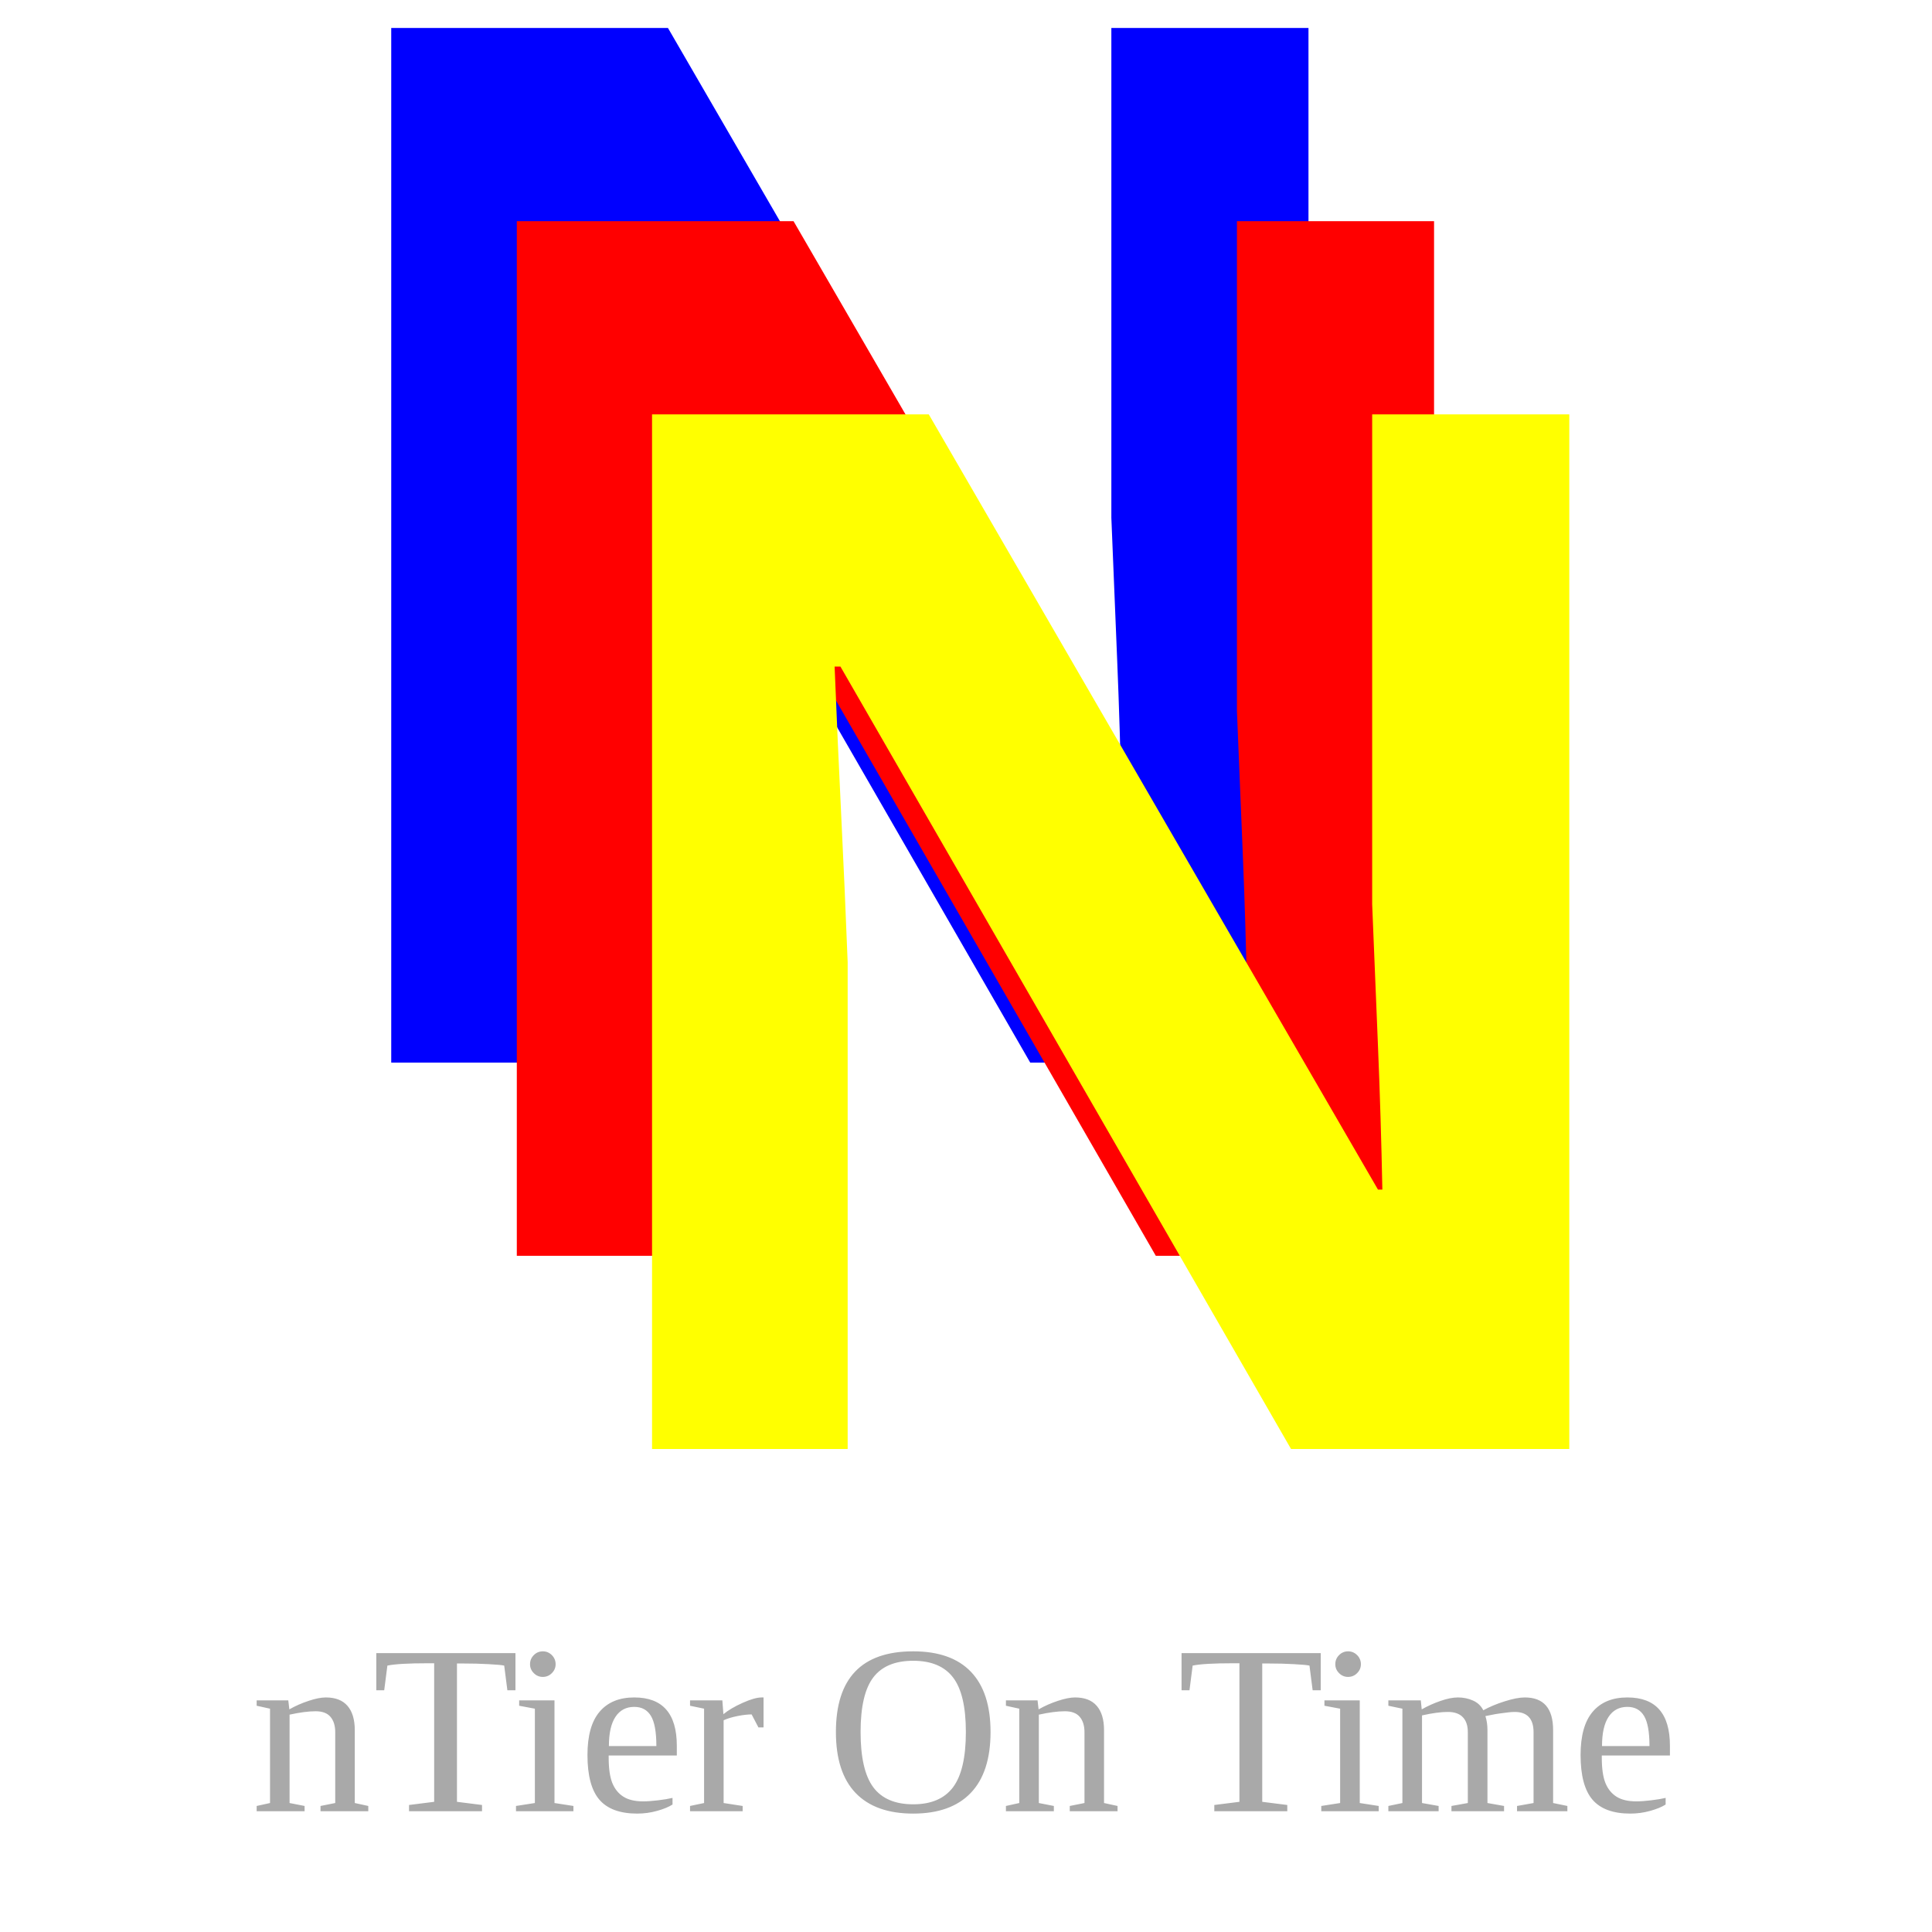
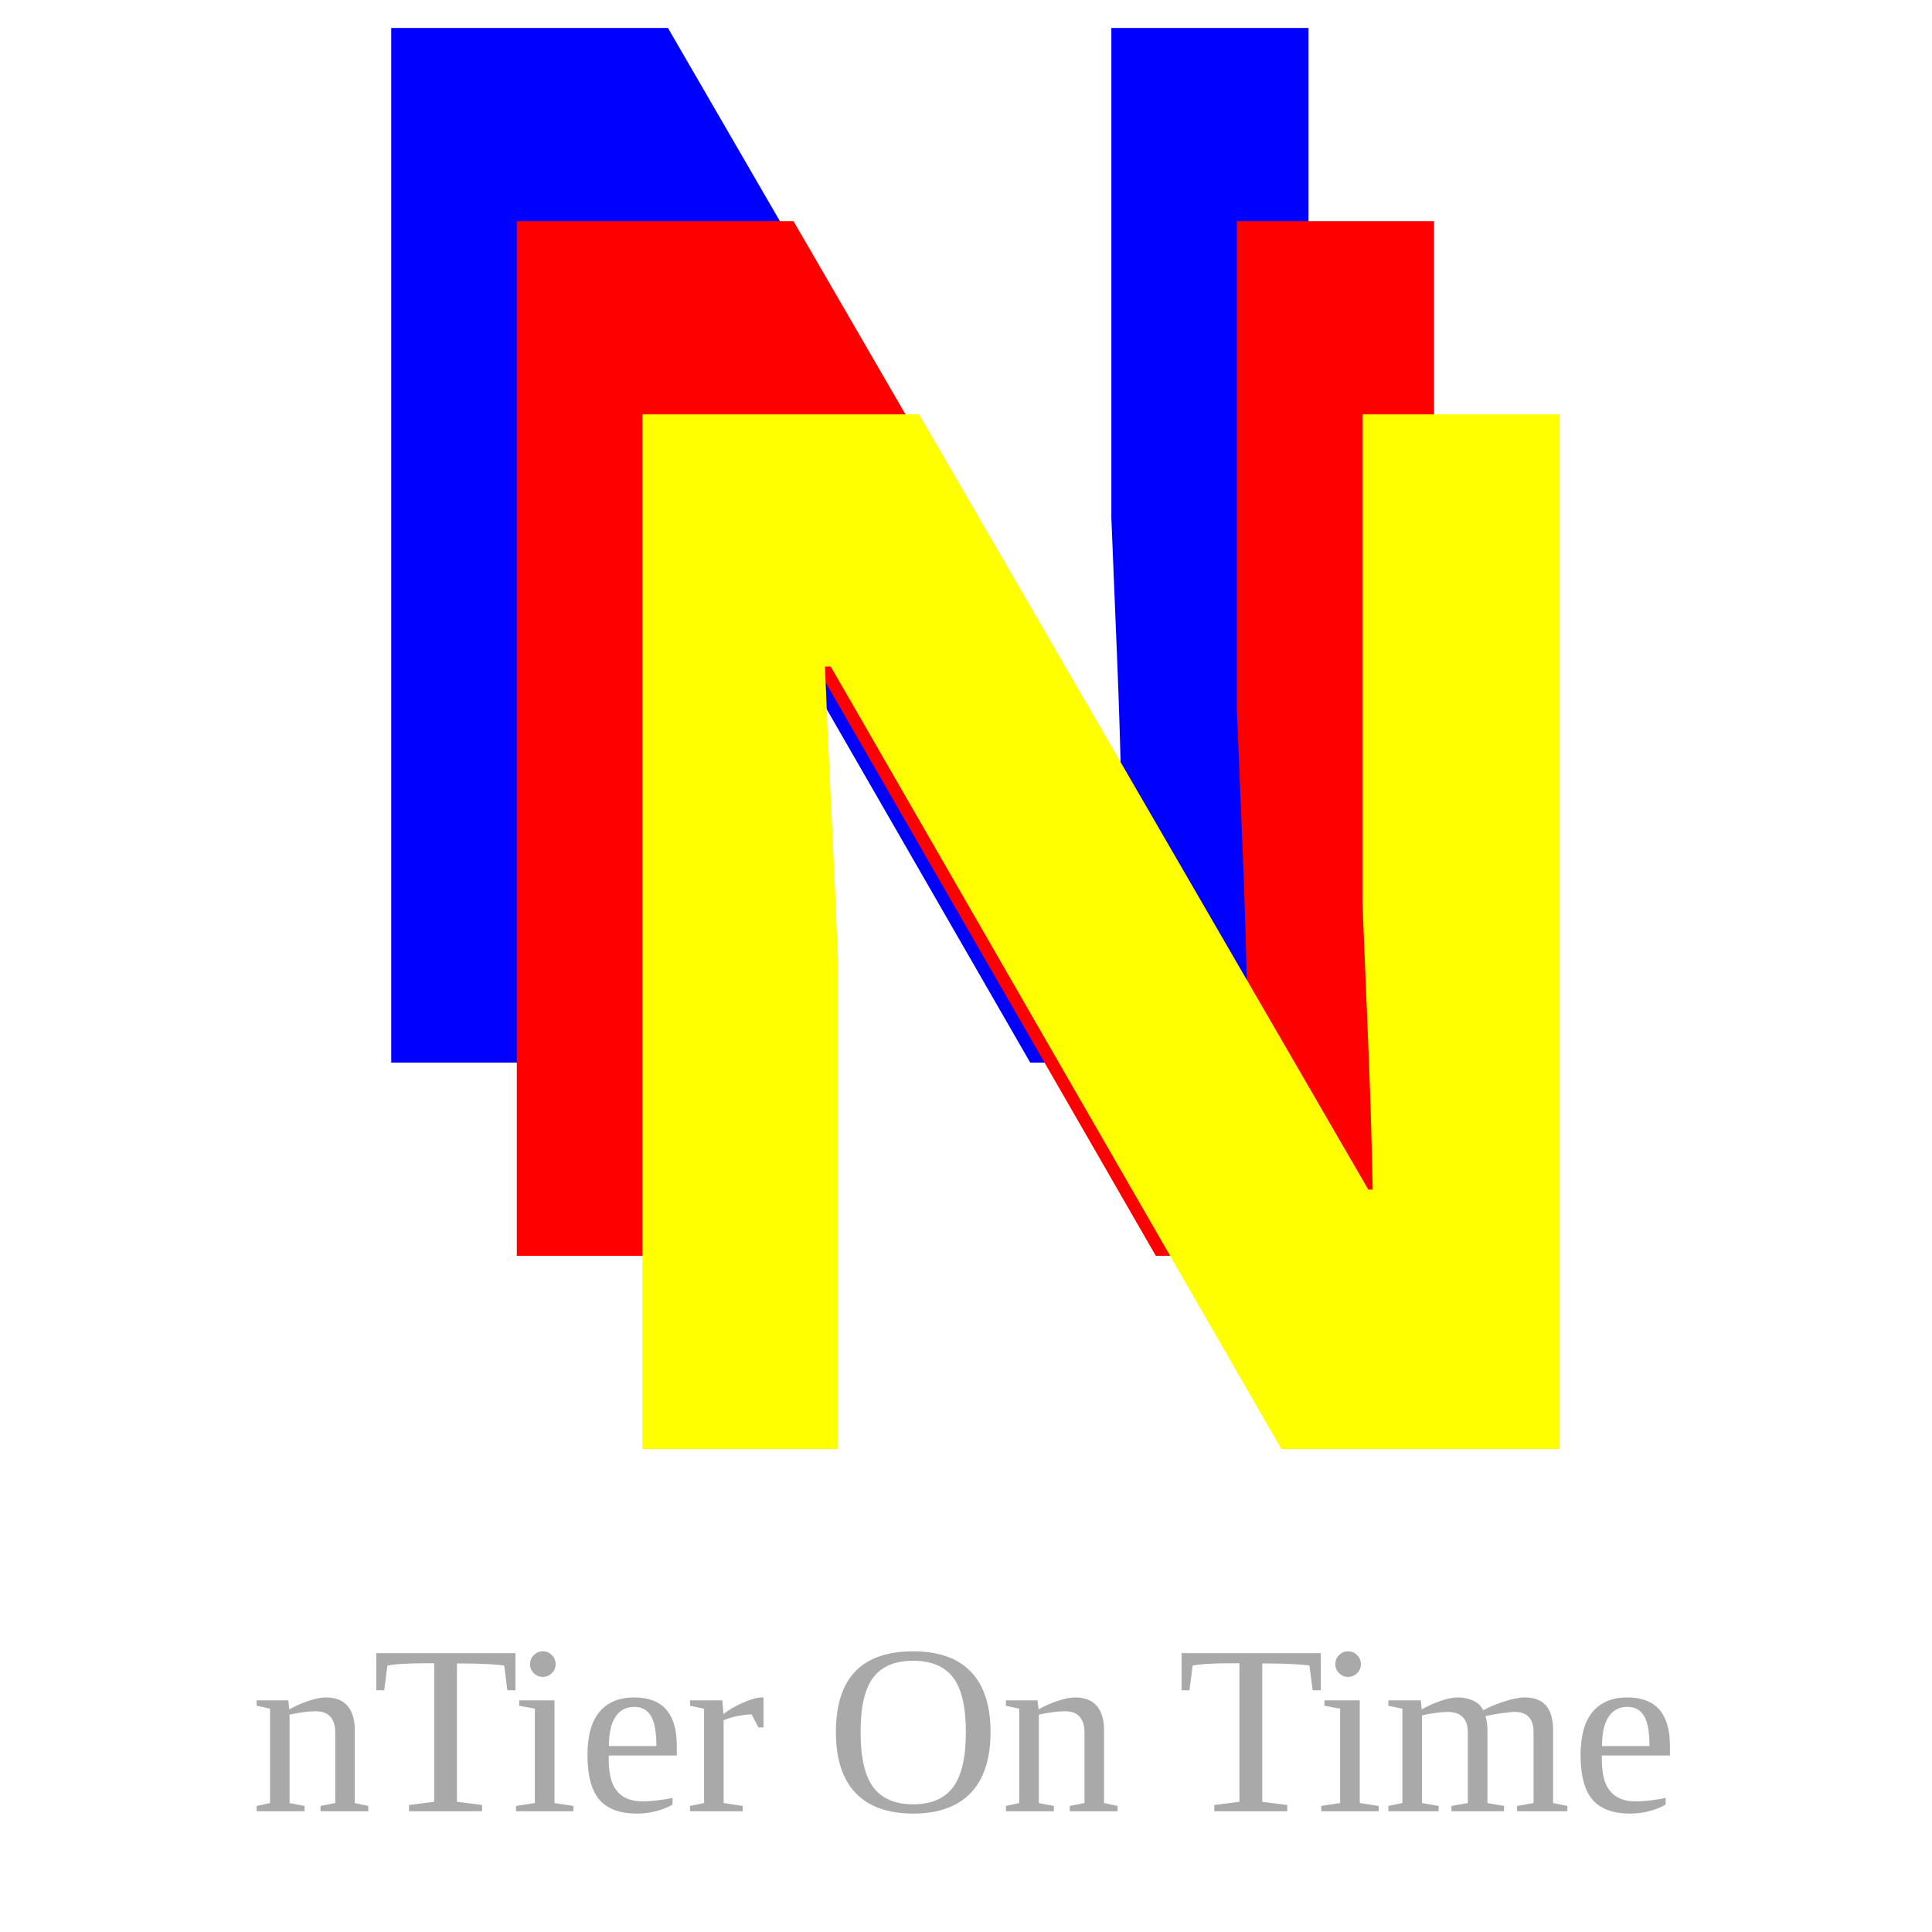
<svg xmlns="http://www.w3.org/2000/svg" width="400px" height="400px" version="1.1">
  <text fill="blue" font-family="'Arial Black'" font-size="300" x="54" y="220" font-weight="bold" textLength="115.7">
    N
    </text>
  <text fill="red" font-family="'Arial Black'" font-size="300" x="80" y="260" font-weight="bold" textLength="115.7">
    N
    </text>
-   <text fill="yellow" font-family="'Arial Black'" font-size="300" x="108" y="300" font-weight="bold" textLength="124.7">
+   <text fill="yellow" font-family="'Arial Black'" font-size="300" x="106" y="300" font-weight="bold" textLength="124.7">
    N
    </text>
  <text x="52" y="375" font-size="50" fill="DarkGray">
        nTier On Time
    </text>
</svg>
